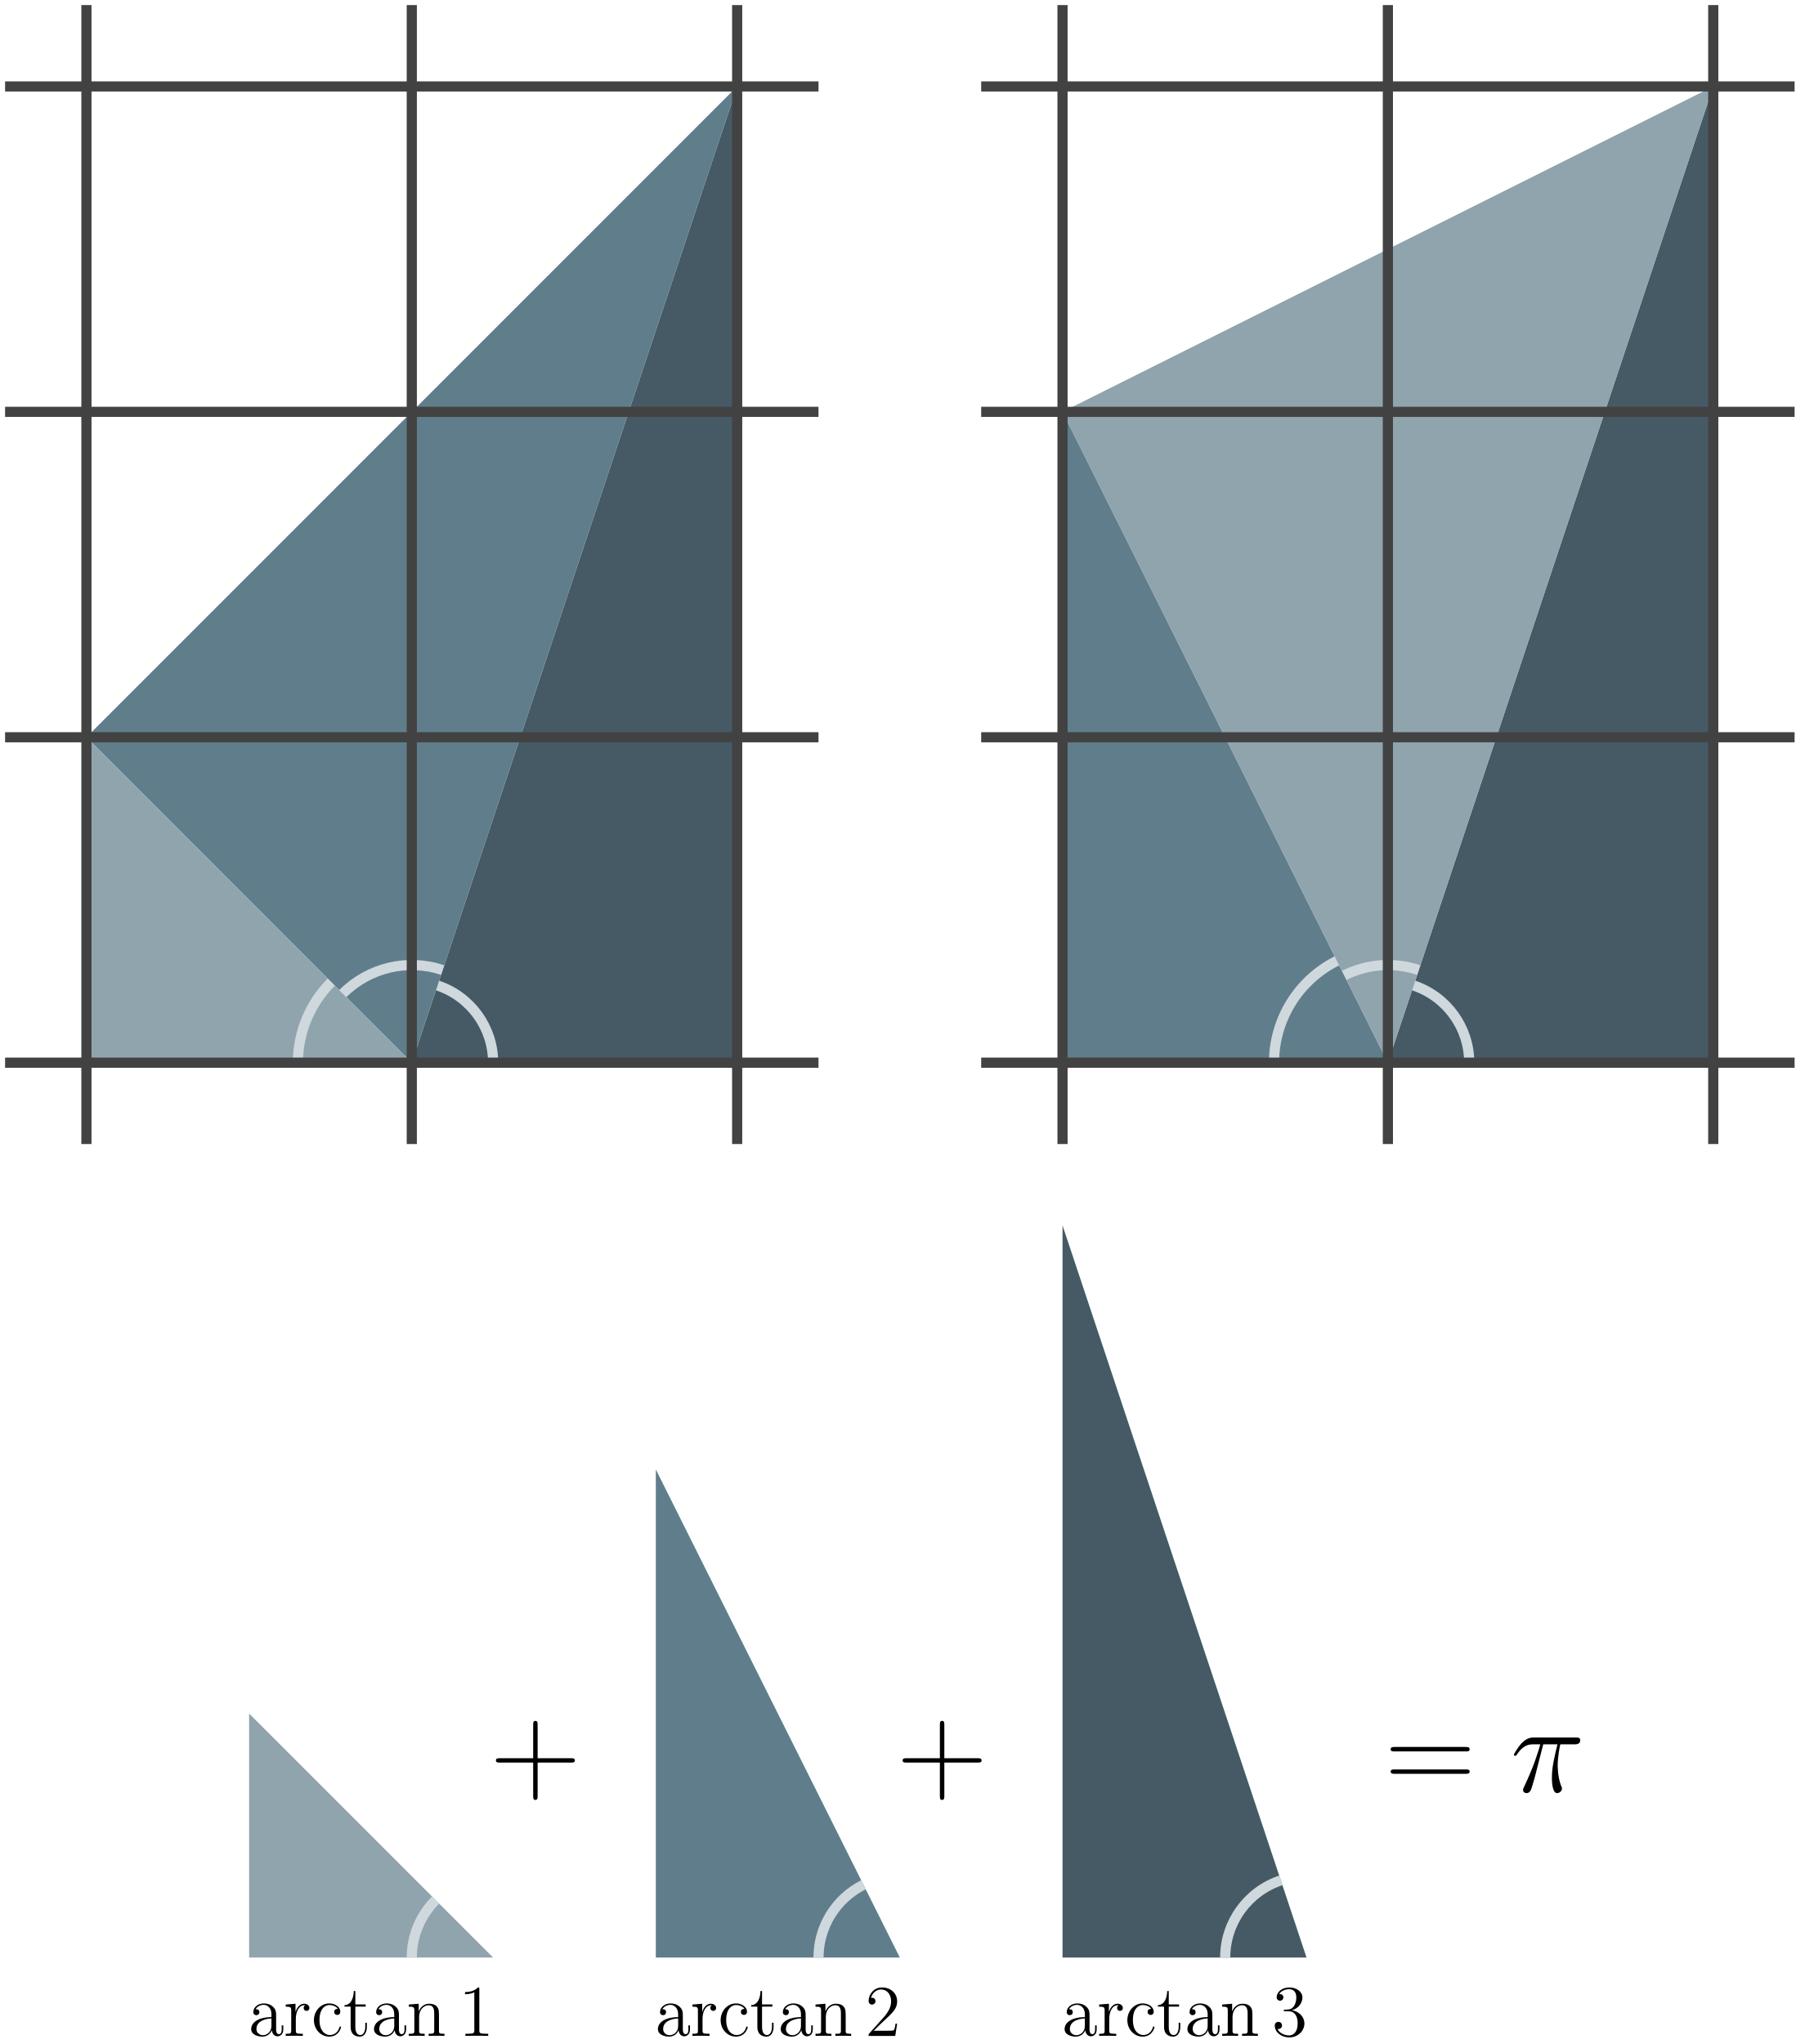
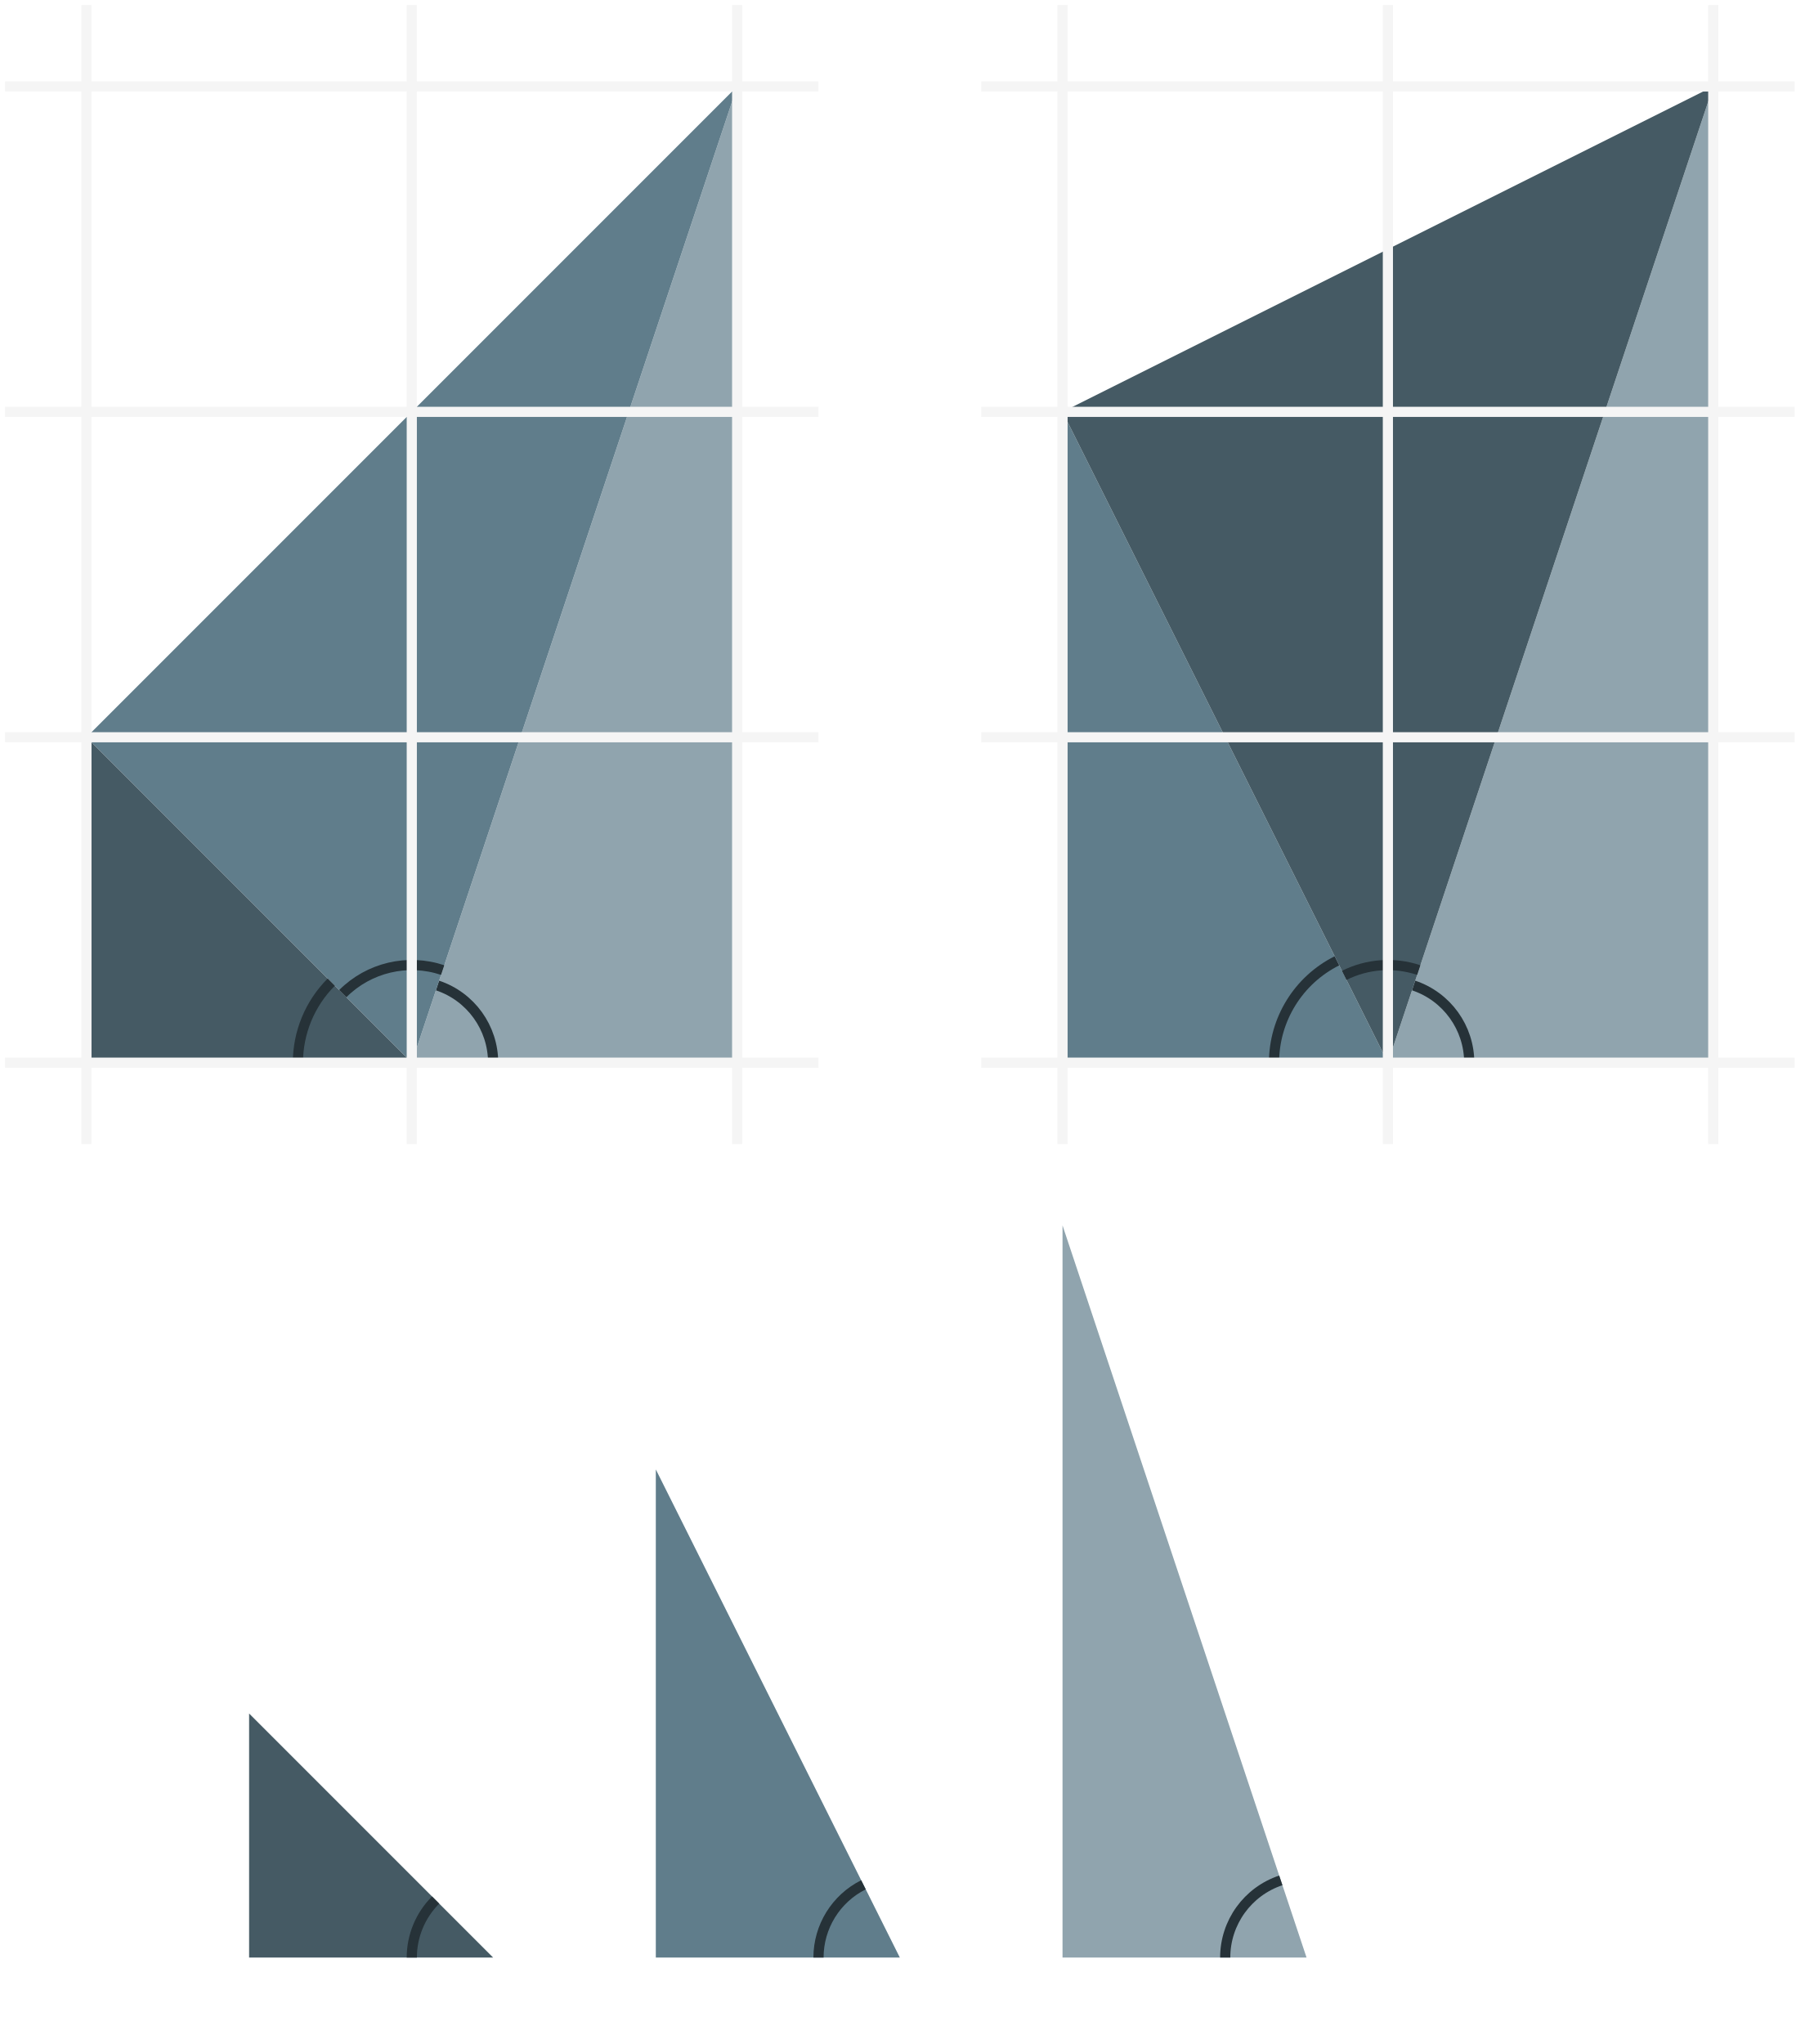
<svg xmlns="http://www.w3.org/2000/svg" xmlns:xlink="http://www.w3.org/1999/xlink" width="355pt" height="402pt" viewBox="0 0 355 402" version="1.1">
  <defs>
    <g>
      <symbol overflow="visible" id="glyph0-0">
        <path style="stroke:none;" d="" />
      </symbol>
      <symbol overflow="visible" id="glyph0-1">
        <path style="stroke:none;" d="M 9.344 -5.75 L 15.906 -5.75 C 16.25 -5.75 16.672 -5.75 16.672 -6.172 C 16.672 -6.609 16.281 -6.609 15.906 -6.609 L 9.344 -6.609 L 9.344 -13.188 C 9.344 -13.531 9.344 -13.953 8.922 -13.953 C 8.469 -13.953 8.469 -13.562 8.469 -13.188 L 8.469 -6.609 L 1.906 -6.609 C 1.562 -6.609 1.141 -6.609 1.141 -6.188 C 1.141 -5.75 1.531 -5.75 1.906 -5.75 L 8.469 -5.75 L 8.469 0.812 C 8.469 1.172 8.469 1.594 8.891 1.594 C 9.344 1.594 9.344 1.188 9.344 0.812 Z M 9.344 -5.75 " />
      </symbol>
      <symbol overflow="visible" id="glyph1-0">
        <path style="stroke:none;" d="" />
      </symbol>
      <symbol overflow="visible" id="glyph1-1">
        <path style="stroke:none;" d="M 15.938 -7.953 C 16.312 -7.953 16.672 -7.953 16.672 -8.375 C 16.672 -8.828 16.25 -8.828 15.828 -8.828 L 1.984 -8.828 C 1.562 -8.828 1.141 -8.828 1.141 -8.375 C 1.141 -7.953 1.516 -7.953 1.891 -7.953 Z M 15.828 -3.547 C 16.25 -3.547 16.672 -3.547 16.672 -3.984 C 16.672 -4.406 16.312 -4.406 15.938 -4.406 L 1.891 -4.406 C 1.516 -4.406 1.141 -4.406 1.141 -3.984 C 1.141 -3.547 1.562 -3.547 1.984 -3.547 Z M 15.828 -3.547 " />
      </symbol>
      <symbol overflow="visible" id="glyph2-0">
        <path style="stroke:none;" d="" />
      </symbol>
      <symbol overflow="visible" id="glyph2-1">
        <path style="stroke:none;" d="M 6.422 -9.344 L 9.219 -9.344 C 8.547 -6.562 8.125 -4.766 8.125 -2.781 C 8.125 -2.422 8.125 0.25 9.141 0.25 C 9.672 0.25 10.109 -0.219 10.109 -0.641 C 10.109 -0.766 10.109 -0.812 9.938 -1.188 C 9.266 -2.906 9.266 -5.031 9.266 -5.203 C 9.266 -5.359 9.266 -7.109 9.781 -9.344 L 12.562 -9.344 C 12.891 -9.344 13.703 -9.344 13.703 -10.141 C 13.703 -10.688 13.234 -10.688 12.781 -10.688 L 4.641 -10.688 C 4.062 -10.688 3.219 -10.688 2.078 -9.469 C 1.438 -8.75 0.641 -7.438 0.641 -7.281 C 0.641 -7.141 0.766 -7.094 0.922 -7.094 C 1.094 -7.094 1.109 -7.156 1.234 -7.312 C 2.531 -9.344 3.812 -9.344 4.438 -9.344 L 5.844 -9.344 C 5.297 -7.484 4.688 -5.328 2.656 -0.984 C 2.453 -0.594 2.453 -0.547 2.453 -0.391 C 2.453 0.125 2.906 0.25 3.125 0.25 C 3.844 0.25 4.047 -0.391 4.344 -1.438 C 4.734 -2.703 4.734 -2.75 4.984 -3.734 Z M 6.422 -9.344 " />
      </symbol>
      <symbol overflow="visible" id="glyph3-0">
        <path style="stroke:none;" d="" />
      </symbol>
      <symbol overflow="visible" id="glyph3-1">
        <path style="stroke:none;" d="M 5.531 -3.828 C 5.531 -4.609 5.531 -5.172 4.906 -5.734 C 4.406 -6.203 3.766 -6.391 3.125 -6.391 C 1.953 -6.391 1.047 -5.625 1.047 -4.688 C 1.047 -4.281 1.312 -4.078 1.656 -4.078 C 2 -4.078 2.234 -4.312 2.234 -4.656 C 2.234 -5.25 1.719 -5.25 1.5 -5.25 C 1.844 -5.859 2.531 -6.109 3.094 -6.109 C 3.766 -6.109 4.609 -5.562 4.609 -4.281 L 4.609 -3.703 C 1.719 -3.656 0.625 -2.453 0.625 -1.344 C 0.625 -0.219 1.953 0.141 2.828 0.141 C 3.766 0.141 4.422 -0.438 4.688 -1.125 C 4.75 -0.438 5.188 0.078 5.812 0.078 C 6.109 0.078 6.938 -0.125 6.938 -1.281 L 6.938 -2.078 L 6.625 -2.078 L 6.625 -1.281 C 6.625 -0.453 6.281 -0.344 6.078 -0.344 C 5.531 -0.344 5.531 -1.109 5.531 -1.312 Z M 4.609 -2.016 C 4.609 -0.609 3.562 -0.141 2.938 -0.141 C 2.234 -0.141 1.656 -0.656 1.656 -1.344 C 1.656 -3.234 4.094 -3.406 4.609 -3.438 Z M 4.609 -2.016 " />
      </symbol>
      <symbol overflow="visible" id="glyph3-2">
        <path style="stroke:none;" d="M 2.391 -3.344 C 2.391 -4.734 2.969 -6.031 4.078 -6.031 C 4.188 -6.031 4.219 -6.031 4.281 -6.031 C 4.156 -5.969 3.938 -5.875 3.938 -5.5 C 3.938 -5.078 4.266 -4.922 4.484 -4.922 C 4.781 -4.922 5.062 -5.109 5.062 -5.5 C 5.062 -5.922 4.672 -6.328 4.062 -6.328 C 2.844 -6.328 2.422 -5 2.344 -4.734 L 2.328 -4.734 L 2.328 -6.328 L 0.406 -6.172 L 0.406 -5.75 C 1.375 -5.75 1.484 -5.656 1.484 -4.953 L 1.484 -1.062 C 1.484 -0.422 1.328 -0.422 0.406 -0.422 L 0.406 0 C 0.797 -0.031 1.594 -0.031 2.016 -0.031 C 2.406 -0.031 3.422 -0.031 3.766 0 L 3.766 -0.422 L 3.469 -0.422 C 2.422 -0.422 2.391 -0.578 2.391 -1.094 Z M 2.391 -3.344 " />
      </symbol>
      <symbol overflow="visible" id="glyph3-3">
        <path style="stroke:none;" d="M 5.188 -5.312 C 5.016 -5.312 4.484 -5.312 4.484 -4.719 C 4.484 -4.375 4.734 -4.125 5.078 -4.125 C 5.406 -4.125 5.688 -4.328 5.688 -4.75 C 5.688 -5.703 4.672 -6.391 3.516 -6.391 C 1.844 -6.391 0.5 -4.906 0.5 -3.094 C 0.5 -1.266 1.875 0.141 3.5 0.141 C 5.391 0.141 5.828 -1.578 5.828 -1.703 C 5.828 -1.844 5.719 -1.844 5.688 -1.844 C 5.547 -1.844 5.531 -1.797 5.5 -1.625 C 5.172 -0.609 4.406 -0.172 3.625 -0.172 C 2.75 -0.172 1.594 -0.938 1.594 -3.109 C 1.594 -5.5 2.812 -6.078 3.531 -6.078 C 4.078 -6.078 4.859 -5.859 5.188 -5.312 Z M 5.188 -5.312 " />
      </symbol>
      <symbol overflow="visible" id="glyph3-4">
        <path style="stroke:none;" d="M 2.406 -5.766 L 4.438 -5.766 L 4.438 -6.188 L 2.406 -6.188 L 2.406 -8.828 L 2.094 -8.828 C 2.078 -7.469 1.562 -6.094 0.266 -6.047 L 0.266 -5.766 L 1.484 -5.766 L 1.484 -1.781 C 1.484 -0.188 2.531 0.141 3.297 0.141 C 4.203 0.141 4.672 -0.75 4.672 -1.781 L 4.672 -2.594 L 4.359 -2.594 L 4.359 -1.812 C 4.359 -0.781 3.938 -0.172 3.391 -0.172 C 2.406 -0.172 2.406 -1.5 2.406 -1.75 Z M 2.406 -5.766 " />
      </symbol>
      <symbol overflow="visible" id="glyph3-5">
        <path style="stroke:none;" d="M 6.391 -3.484 C 6.391 -4.812 6.391 -5.219 6.047 -5.688 C 5.641 -6.234 4.969 -6.328 4.469 -6.328 C 3.078 -6.328 2.531 -5.141 2.422 -4.844 L 2.406 -4.844 L 2.406 -6.328 L 0.453 -6.172 L 0.453 -5.75 C 1.438 -5.75 1.547 -5.656 1.547 -4.953 L 1.547 -1.062 C 1.547 -0.422 1.391 -0.422 0.453 -0.422 L 0.453 0 C 0.828 -0.031 1.609 -0.031 2.016 -0.031 C 2.422 -0.031 3.203 -0.031 3.578 0 L 3.578 -0.422 C 2.656 -0.422 2.484 -0.422 2.484 -1.062 L 2.484 -3.734 C 2.484 -5.234 3.469 -6.031 4.359 -6.031 C 5.25 -6.031 5.453 -5.312 5.453 -4.438 L 5.453 -1.062 C 5.453 -0.422 5.297 -0.422 4.359 -0.422 L 4.359 0 C 4.734 -0.031 5.516 -0.031 5.906 -0.031 C 6.328 -0.031 7.094 -0.031 7.469 0 L 7.469 -0.422 C 6.75 -0.422 6.391 -0.422 6.391 -0.844 Z M 6.391 -3.484 " />
      </symbol>
      <symbol overflow="visible" id="glyph3-6">
        <path style="stroke:none;" d="M 4.125 -9.188 C 4.125 -9.531 4.125 -9.531 3.844 -9.531 C 3.5 -9.156 2.781 -8.625 1.312 -8.625 L 1.312 -8.203 C 1.641 -8.203 2.359 -8.203 3.141 -8.578 L 3.141 -1.109 C 3.141 -0.594 3.094 -0.422 1.844 -0.422 L 1.391 -0.422 L 1.391 0 C 1.781 -0.031 3.172 -0.031 3.641 -0.031 C 4.109 -0.031 5.5 -0.031 5.875 0 L 5.875 -0.422 L 5.438 -0.422 C 4.172 -0.422 4.125 -0.594 4.125 -1.109 Z M 4.125 -9.188 " />
      </symbol>
      <symbol overflow="visible" id="glyph3-7">
        <path style="stroke:none;" d="M 6.312 -2.406 L 6 -2.406 C 5.953 -2.172 5.844 -1.375 5.688 -1.141 C 5.594 -1.016 4.781 -1.016 4.344 -1.016 L 1.688 -1.016 C 2.078 -1.344 2.953 -2.266 3.328 -2.609 C 5.516 -4.625 6.312 -5.359 6.312 -6.781 C 6.312 -8.438 5 -9.531 3.344 -9.531 C 1.672 -9.531 0.703 -8.125 0.703 -6.891 C 0.703 -6.156 1.328 -6.156 1.375 -6.156 C 1.672 -6.156 2.047 -6.375 2.047 -6.828 C 2.047 -7.234 1.781 -7.5 1.375 -7.5 C 1.25 -7.5 1.219 -7.5 1.172 -7.484 C 1.453 -8.469 2.219 -9.125 3.156 -9.125 C 4.375 -9.125 5.125 -8.109 5.125 -6.781 C 5.125 -5.562 4.422 -4.5 3.594 -3.578 L 0.703 -0.344 L 0.703 0 L 5.938 0 Z M 6.312 -2.406 " />
      </symbol>
      <symbol overflow="visible" id="glyph3-8">
        <path style="stroke:none;" d="M 2.641 -5.156 C 2.391 -5.141 2.344 -5.125 2.344 -4.984 C 2.344 -4.844 2.406 -4.844 2.672 -4.844 L 3.328 -4.844 C 4.547 -4.844 5.094 -3.844 5.094 -2.469 C 5.094 -0.594 4.109 -0.094 3.406 -0.094 C 2.719 -0.094 1.547 -0.422 1.141 -1.359 C 1.594 -1.297 2.016 -1.547 2.016 -2.062 C 2.016 -2.484 1.703 -2.766 1.312 -2.766 C 0.969 -2.766 0.594 -2.562 0.594 -2.016 C 0.594 -0.75 1.859 0.297 3.453 0.297 C 5.156 0.297 6.422 -1 6.422 -2.453 C 6.422 -3.766 5.359 -4.812 3.984 -5.047 C 5.234 -5.406 6.031 -6.453 6.031 -7.578 C 6.031 -8.703 4.859 -9.531 3.469 -9.531 C 2.031 -9.531 0.969 -8.656 0.969 -7.609 C 0.969 -7.047 1.422 -6.922 1.641 -6.922 C 1.938 -6.922 2.281 -7.141 2.281 -7.578 C 2.281 -8.031 1.938 -8.234 1.625 -8.234 C 1.531 -8.234 1.5 -8.234 1.469 -8.219 C 2.016 -9.188 3.359 -9.188 3.422 -9.188 C 3.906 -9.188 4.828 -8.984 4.828 -7.578 C 4.828 -7.297 4.797 -6.5 4.375 -5.875 C 3.938 -5.25 3.453 -5.203 3.062 -5.188 Z M 2.641 -5.156 " />
      </symbol>
    </g>
  </defs>
  <g id="surface77881">
-     <path style=" stroke:none;fill-rule:evenodd;fill:rgb(27.1%,35.3%,39.2%);fill-opacity:1;" d="M 81 209 L 145 209 L 145 17 Z M 81 209 " />
-     <path style="fill:none;stroke-width:2;stroke-linecap:butt;stroke-linejoin:round;stroke:rgb(81.2%,84.7%,86.3%);stroke-opacity:1;stroke-miterlimit:10;" d="M 272 576 C 272 582.887 267.594 589 261.059 591.18 " transform="matrix(1,0,0,-1,-175,785)" />
+     <path style=" stroke:none;fill-rule:evenodd;fill:rgb(56.5%,64.3%,68.2%);fill-opacity:1;" d="M 81 209 L 145 209 L 145 17 Z M 81 209 " />
+     <path style="fill:none;stroke-width:2;stroke-linecap:butt;stroke-linejoin:round;stroke:rgb(14.9%,19.6%,22%);stroke-opacity:1;stroke-miterlimit:10;" d="M 272 576 C 272 582.887 267.594 589 261.059 591.18 " transform="matrix(1,0,0,-1,-175,785)" />
    <path style=" stroke:none;fill-rule:evenodd;fill:rgb(37.6%,49%,54.5%);fill-opacity:1;" d="M 81 209 L 17 145 L 145 17 Z M 81 209 " />
-     <path style=" stroke:none;fill-rule:evenodd;fill:rgb(56.5%,64.3%,68.2%);fill-opacity:1;" d="M 81 209 L 17 209 L 17 145 Z M 81 209 " />
-     <path style="fill:none;stroke-width:2;stroke-linecap:butt;stroke-linejoin:round;stroke:rgb(25.9%,25.9%,25.9%);stroke-opacity:1;stroke-miterlimit:10;" d="M 192 784 L 192 560 " transform="matrix(1,0,0,-1,-175,785)" />
-     <path style="fill:none;stroke-width:2;stroke-linecap:butt;stroke-linejoin:round;stroke:rgb(81.2%,84.7%,86.3%);stroke-opacity:1;stroke-miterlimit:10;" d="M 262.07 594.215 C 255.172 596.516 247.566 594.719 242.422 589.578 " transform="matrix(1,0,0,-1,-175,785)" />
-     <path style="fill:none;stroke-width:2;stroke-linecap:butt;stroke-linejoin:round;stroke:rgb(25.9%,25.9%,25.9%);stroke-opacity:1;stroke-miterlimit:10;" d="M 256 784 L 256 560 " transform="matrix(1,0,0,-1,-175,785)" />
-     <path style="fill:none;stroke-width:2;stroke-linecap:butt;stroke-linejoin:round;stroke:rgb(25.9%,25.9%,25.9%);stroke-opacity:1;stroke-miterlimit:10;" d="M 320 784 L 320 560 " transform="matrix(1,0,0,-1,-175,785)" />
-     <path style="fill:none;stroke-width:2;stroke-linecap:butt;stroke-linejoin:round;stroke:rgb(25.9%,25.9%,25.9%);stroke-opacity:1;stroke-miterlimit:10;" d="M 176 768 L 336 768 " transform="matrix(1,0,0,-1,-175,785)" />
-     <path style="fill:none;stroke-width:2;stroke-linecap:butt;stroke-linejoin:round;stroke:rgb(25.9%,25.9%,25.9%);stroke-opacity:1;stroke-miterlimit:10;" d="M 176 704 L 336 704 " transform="matrix(1,0,0,-1,-175,785)" />
-     <path style="fill:none;stroke-width:2;stroke-linecap:butt;stroke-linejoin:round;stroke:rgb(25.9%,25.9%,25.9%);stroke-opacity:1;stroke-miterlimit:10;" d="M 176 640 L 336 640 " transform="matrix(1,0,0,-1,-175,785)" />
-     <path style="fill:none;stroke-width:2;stroke-linecap:butt;stroke-linejoin:round;stroke:rgb(81.2%,84.7%,86.3%);stroke-opacity:1;stroke-miterlimit:10;" d="M 240.16 591.84 C 235.961 587.637 233.602 581.941 233.602 576 " transform="matrix(1,0,0,-1,-175,785)" />
-     <path style="fill:none;stroke-width:2;stroke-linecap:butt;stroke-linejoin:round;stroke:rgb(25.9%,25.9%,25.9%);stroke-opacity:1;stroke-miterlimit:10;" d="M 176 576 L 336 576 " transform="matrix(1,0,0,-1,-175,785)" />
-     <path style=" stroke:none;fill-rule:evenodd;fill:rgb(27.1%,35.3%,39.2%);fill-opacity:1;" d="M 273 209 L 337 209 L 337 17 Z M 273 209 " />
+     <path style=" stroke:none;fill-rule:evenodd;fill:rgb(27.1%,35.3%,39.2%);fill-opacity:1;" d="M 81 209 L 17 209 L 17 145 Z M 81 209 " />
+     <path style="fill:none;stroke-width:2;stroke-linecap:butt;stroke-linejoin:round;stroke:rgb(96.1%,96.1%,96.1%);stroke-opacity:1;stroke-miterlimit:10;" d="M 192 784 L 192 560 " transform="matrix(1,0,0,-1,-175,785)" />
+     <path style="fill:none;stroke-width:2;stroke-linecap:butt;stroke-linejoin:round;stroke:rgb(14.9%,19.6%,22%);stroke-opacity:1;stroke-miterlimit:10;" d="M 262.07 594.215 C 255.172 596.516 247.566 594.719 242.422 589.578 " transform="matrix(1,0,0,-1,-175,785)" />
+     <path style="fill:none;stroke-width:2;stroke-linecap:butt;stroke-linejoin:round;stroke:rgb(96.1%,96.1%,96.1%);stroke-opacity:1;stroke-miterlimit:10;" d="M 256 784 L 256 560 " transform="matrix(1,0,0,-1,-175,785)" />
+     <path style="fill:none;stroke-width:2;stroke-linecap:butt;stroke-linejoin:round;stroke:rgb(96.1%,96.1%,96.1%);stroke-opacity:1;stroke-miterlimit:10;" d="M 320 784 L 320 560 " transform="matrix(1,0,0,-1,-175,785)" />
+     <path style="fill:none;stroke-width:2;stroke-linecap:butt;stroke-linejoin:round;stroke:rgb(96.1%,96.1%,96.1%);stroke-opacity:1;stroke-miterlimit:10;" d="M 176 768 L 336 768 " transform="matrix(1,0,0,-1,-175,785)" />
+     <path style="fill:none;stroke-width:2;stroke-linecap:butt;stroke-linejoin:round;stroke:rgb(96.1%,96.1%,96.1%);stroke-opacity:1;stroke-miterlimit:10;" d="M 176 704 L 336 704 " transform="matrix(1,0,0,-1,-175,785)" />
+     <path style="fill:none;stroke-width:2;stroke-linecap:butt;stroke-linejoin:round;stroke:rgb(96.1%,96.1%,96.1%);stroke-opacity:1;stroke-miterlimit:10;" d="M 176 640 L 336 640 " transform="matrix(1,0,0,-1,-175,785)" />
+     <path style="fill:none;stroke-width:2;stroke-linecap:butt;stroke-linejoin:round;stroke:rgb(14.9%,19.6%,22%);stroke-opacity:1;stroke-miterlimit:10;" d="M 240.16 591.84 C 235.961 587.637 233.602 581.941 233.602 576 " transform="matrix(1,0,0,-1,-175,785)" />
+     <path style="fill:none;stroke-width:2;stroke-linecap:butt;stroke-linejoin:round;stroke:rgb(96.1%,96.1%,96.1%);stroke-opacity:1;stroke-miterlimit:10;" d="M 176 576 L 336 576 " transform="matrix(1,0,0,-1,-175,785)" />
+     <path style=" stroke:none;fill-rule:evenodd;fill:rgb(56.5%,64.3%,68.2%);fill-opacity:1;" d="M 273 209 L 337 209 L 337 17 Z M 273 209 " />
    <path style=" stroke:none;fill-rule:evenodd;fill:rgb(37.6%,49%,54.5%);fill-opacity:1;" d="M 273 209 L 209 209 L 209 81 Z M 273 209 " />
-     <path style="fill:none;stroke-width:2;stroke-linecap:butt;stroke-linejoin:round;stroke:rgb(81.2%,84.7%,86.3%);stroke-opacity:1;stroke-miterlimit:10;" d="M 464 576 C 464 582.887 459.594 589 453.059 591.18 " transform="matrix(1,0,0,-1,-175,785)" />
-     <path style="fill:none;stroke-width:2;stroke-linecap:butt;stroke-linejoin:round;stroke:rgb(81.2%,84.7%,86.3%);stroke-opacity:1;stroke-miterlimit:10;" d="M 437.98 596.035 C 430.395 592.242 425.602 584.484 425.602 576 " transform="matrix(1,0,0,-1,-175,785)" />
-     <path style=" stroke:none;fill-rule:evenodd;fill:rgb(56.5%,64.3%,68.2%);fill-opacity:1;" d="M 273 209 L 209 81 L 337 17 Z M 273 209 " />
-     <path style="fill:none;stroke-width:2;stroke-linecap:butt;stroke-linejoin:round;stroke:rgb(25.9%,25.9%,25.9%);stroke-opacity:1;stroke-miterlimit:10;" d="M 384 784 L 384 560 " transform="matrix(1,0,0,-1,-175,785)" />
-     <path style="fill:none;stroke-width:2;stroke-linecap:butt;stroke-linejoin:round;stroke:rgb(81.2%,84.7%,86.3%);stroke-opacity:1;stroke-miterlimit:10;" d="M 454.07 594.215 C 449.242 595.824 443.969 595.449 439.414 593.172 " transform="matrix(1,0,0,-1,-175,785)" />
-     <path style="fill:none;stroke-width:2;stroke-linecap:butt;stroke-linejoin:round;stroke:rgb(25.9%,25.9%,25.9%);stroke-opacity:1;stroke-miterlimit:10;" d="M 448 784 L 448 560 " transform="matrix(1,0,0,-1,-175,785)" />
-     <path style="fill:none;stroke-width:2;stroke-linecap:butt;stroke-linejoin:round;stroke:rgb(25.9%,25.9%,25.9%);stroke-opacity:1;stroke-miterlimit:10;" d="M 512 784 L 512 560 " transform="matrix(1,0,0,-1,-175,785)" />
-     <path style="fill:none;stroke-width:2;stroke-linecap:butt;stroke-linejoin:round;stroke:rgb(25.9%,25.9%,25.9%);stroke-opacity:1;stroke-miterlimit:10;" d="M 368 768 L 528 768 " transform="matrix(1,0,0,-1,-175,785)" />
-     <path style="fill:none;stroke-width:2;stroke-linecap:butt;stroke-linejoin:round;stroke:rgb(25.9%,25.9%,25.9%);stroke-opacity:1;stroke-miterlimit:10;" d="M 368 704 L 528 704 " transform="matrix(1,0,0,-1,-175,785)" />
-     <path style="fill:none;stroke-width:2;stroke-linecap:butt;stroke-linejoin:round;stroke:rgb(25.9%,25.9%,25.9%);stroke-opacity:1;stroke-miterlimit:10;" d="M 368 640 L 528 640 " transform="matrix(1,0,0,-1,-175,785)" />
-     <path style="fill:none;stroke-width:2;stroke-linecap:butt;stroke-linejoin:round;stroke:rgb(25.9%,25.9%,25.9%);stroke-opacity:1;stroke-miterlimit:10;" d="M 368 576 L 528 576 " transform="matrix(1,0,0,-1,-175,785)" />
-     <path style=" stroke:none;fill-rule:evenodd;fill:rgb(56.5%,64.3%,68.2%);fill-opacity:1;" d="M 97 385 L 49 385 L 49 337 Z M 97 385 " />
+     <path style="fill:none;stroke-width:2;stroke-linecap:butt;stroke-linejoin:round;stroke:rgb(14.9%,19.6%,22%);stroke-opacity:1;stroke-miterlimit:10;" d="M 464 576 C 464 582.887 459.594 589 453.059 591.18 " transform="matrix(1,0,0,-1,-175,785)" />
+     <path style="fill:none;stroke-width:2;stroke-linecap:butt;stroke-linejoin:round;stroke:rgb(14.9%,19.6%,22%);stroke-opacity:1;stroke-miterlimit:10;" d="M 437.98 596.035 C 430.395 592.242 425.602 584.484 425.602 576 " transform="matrix(1,0,0,-1,-175,785)" />
+     <path style=" stroke:none;fill-rule:evenodd;fill:rgb(27.1%,35.3%,39.2%);fill-opacity:1;" d="M 273 209 L 209 81 L 337 17 Z M 273 209 " />
+     <path style="fill:none;stroke-width:2;stroke-linecap:butt;stroke-linejoin:round;stroke:rgb(96.1%,96.1%,96.1%);stroke-opacity:1;stroke-miterlimit:10;" d="M 384 784 L 384 560 " transform="matrix(1,0,0,-1,-175,785)" />
+     <path style="fill:none;stroke-width:2;stroke-linecap:butt;stroke-linejoin:round;stroke:rgb(14.9%,19.6%,22%);stroke-opacity:1;stroke-miterlimit:10;" d="M 454.07 594.215 C 449.242 595.824 443.969 595.449 439.414 593.172 " transform="matrix(1,0,0,-1,-175,785)" />
+     <path style="fill:none;stroke-width:2;stroke-linecap:butt;stroke-linejoin:round;stroke:rgb(96.1%,96.1%,96.1%);stroke-opacity:1;stroke-miterlimit:10;" d="M 448 784 L 448 560 " transform="matrix(1,0,0,-1,-175,785)" />
+     <path style="fill:none;stroke-width:2;stroke-linecap:butt;stroke-linejoin:round;stroke:rgb(96.1%,96.1%,96.1%);stroke-opacity:1;stroke-miterlimit:10;" d="M 512 784 L 512 560 " transform="matrix(1,0,0,-1,-175,785)" />
+     <path style="fill:none;stroke-width:2;stroke-linecap:butt;stroke-linejoin:round;stroke:rgb(96.1%,96.1%,96.1%);stroke-opacity:1;stroke-miterlimit:10;" d="M 368 768 L 528 768 " transform="matrix(1,0,0,-1,-175,785)" />
+     <path style="fill:none;stroke-width:2;stroke-linecap:butt;stroke-linejoin:round;stroke:rgb(96.1%,96.1%,96.1%);stroke-opacity:1;stroke-miterlimit:10;" d="M 368 704 L 528 704 " transform="matrix(1,0,0,-1,-175,785)" />
+     <path style="fill:none;stroke-width:2;stroke-linecap:butt;stroke-linejoin:round;stroke:rgb(96.1%,96.1%,96.1%);stroke-opacity:1;stroke-miterlimit:10;" d="M 368 640 L 528 640 " transform="matrix(1,0,0,-1,-175,785)" />
+     <path style="fill:none;stroke-width:2;stroke-linecap:butt;stroke-linejoin:round;stroke:rgb(96.1%,96.1%,96.1%);stroke-opacity:1;stroke-miterlimit:10;" d="M 368 576 L 528 576 " transform="matrix(1,0,0,-1,-175,785)" />
+     <path style=" stroke:none;fill-rule:evenodd;fill:rgb(27.1%,35.3%,39.2%);fill-opacity:1;" d="M 97 385 L 49 385 L 49 337 Z M 97 385 " />
    <path style=" stroke:none;fill-rule:evenodd;fill:rgb(37.6%,49%,54.5%);fill-opacity:1;" d="M 177 385 L 129 385 L 129 289 Z M 177 385 " />
-     <path style=" stroke:none;fill-rule:evenodd;fill:rgb(27.1%,35.3%,39.2%);fill-opacity:1;" d="M 257 385 L 209 385 L 209 241 Z M 257 385 " />
-     <path style="fill:none;stroke-width:2;stroke-linecap:butt;stroke-linejoin:round;stroke:rgb(81.2%,84.7%,86.3%);stroke-opacity:1;stroke-miterlimit:10;" d="M 426.941 415.18 C 420.406 413 416 406.887 416 400 " transform="matrix(1,0,0,-1,-175,785)" />
-     <path style="fill:none;stroke-width:2;stroke-linecap:butt;stroke-linejoin:round;stroke:rgb(81.2%,84.7%,86.3%);stroke-opacity:1;stroke-miterlimit:10;" d="M 344.844 414.312 C 339.426 411.602 336 406.059 336 400 " transform="matrix(1,0,0,-1,-175,785)" />
-     <path style="fill:none;stroke-width:2;stroke-linecap:butt;stroke-linejoin:round;stroke:rgb(81.2%,84.7%,86.3%);stroke-opacity:1;stroke-miterlimit:10;" d="M 260.688 411.312 C 257.688 408.312 256 404.242 256 400 " transform="matrix(1,0,0,-1,-175,785)" />
-     <g style="fill:rgb(0%,0%,0%);fill-opacity:1;">
+     <path style=" stroke:none;fill-rule:evenodd;fill:rgb(56.5%,64.3%,68.2%);fill-opacity:1;" d="M 257 385 L 209 385 L 209 241 Z M 257 385 " />
+     <path style="fill:none;stroke-width:2;stroke-linecap:butt;stroke-linejoin:round;stroke:rgb(14.9%,19.6%,22%);stroke-opacity:1;stroke-miterlimit:10;" d="M 426.941 415.18 C 420.406 413 416 406.887 416 400 " transform="matrix(1,0,0,-1,-175,785)" />
+     <path style="fill:none;stroke-width:2;stroke-linecap:butt;stroke-linejoin:round;stroke:rgb(14.9%,19.6%,22%);stroke-opacity:1;stroke-miterlimit:10;" d="M 344.844 414.312 C 339.426 411.602 336 406.059 336 400 " transform="matrix(1,0,0,-1,-175,785)" />
+     <path style="fill:none;stroke-width:2;stroke-linecap:butt;stroke-linejoin:round;stroke:rgb(14.9%,19.6%,22%);stroke-opacity:1;stroke-miterlimit:10;" d="M 260.688 411.312 C 257.688 408.312 256 404.242 256 400 " transform="matrix(1,0,0,-1,-175,785)" />
+     <g style="fill:rgb(100%,100%,100%);fill-opacity:1;">
      <use xlink:href="#glyph0-1" x="96.407" y="352.405" />
    </g>
-     <g style="fill:rgb(0%,0%,0%);fill-opacity:1;">
+     <g style="fill:rgb(100%,100%,100%);fill-opacity:1;">
      <use xlink:href="#glyph0-1" x="176.407" y="352.405" />
    </g>
-     <g style="fill:rgb(0%,0%,0%);fill-opacity:1;">
+     <g style="fill:rgb(100%,100%,100%);fill-opacity:1;">
      <use xlink:href="#glyph1-1" x="272.407" y="352.409" />
    </g>
-     <g style="fill:rgb(0%,0%,0%);fill-opacity:1;">
+     <g style="fill:rgb(100%,100%,100%);fill-opacity:1;">
      <use xlink:href="#glyph2-1" x="297.135" y="352.409" />
    </g>
-     <g style="fill:rgb(0%,0%,0%);fill-opacity:1;">
+     <g style="fill:rgb(100%,100%,100%);fill-opacity:1;">
      <use xlink:href="#glyph3-1" x="48.783" y="400.409" />
      <use xlink:href="#glyph3-2" x="55.798" y="400.409" />
      <use xlink:href="#glyph3-3" x="61.25" y="400.409" />
      <use xlink:href="#glyph3-4" x="67.49" y="400.409" />
      <use xlink:href="#glyph3-1" x="72.942" y="400.409" />
      <use xlink:href="#glyph3-5" x="79.957" y="400.409" />
      <use xlink:href="#glyph3-6" x="90.157" y="400.409" />
    </g>
-     <g style="fill:rgb(0%,0%,0%);fill-opacity:1;">
+     <g style="fill:rgb(100%,100%,100%);fill-opacity:1;">
      <use xlink:href="#glyph3-1" x="128.783" y="400.409" />
      <use xlink:href="#glyph3-2" x="135.798" y="400.409" />
      <use xlink:href="#glyph3-3" x="141.25" y="400.409" />
      <use xlink:href="#glyph3-4" x="147.49" y="400.409" />
      <use xlink:href="#glyph3-1" x="152.942" y="400.409" />
      <use xlink:href="#glyph3-5" x="159.957" y="400.409" />
      <use xlink:href="#glyph3-7" x="170.157" y="400.409" />
    </g>
-     <g style="fill:rgb(0%,0%,0%);fill-opacity:1;">
+     <g style="fill:rgb(100%,100%,100%);fill-opacity:1;">
      <use xlink:href="#glyph3-1" x="208.783" y="400.409" />
      <use xlink:href="#glyph3-2" x="215.798" y="400.409" />
      <use xlink:href="#glyph3-3" x="221.25" y="400.409" />
      <use xlink:href="#glyph3-4" x="227.49" y="400.409" />
      <use xlink:href="#glyph3-1" x="232.942" y="400.409" />
      <use xlink:href="#glyph3-5" x="239.957" y="400.409" />
      <use xlink:href="#glyph3-8" x="250.157" y="400.409" />
    </g>
  </g>
</svg>
